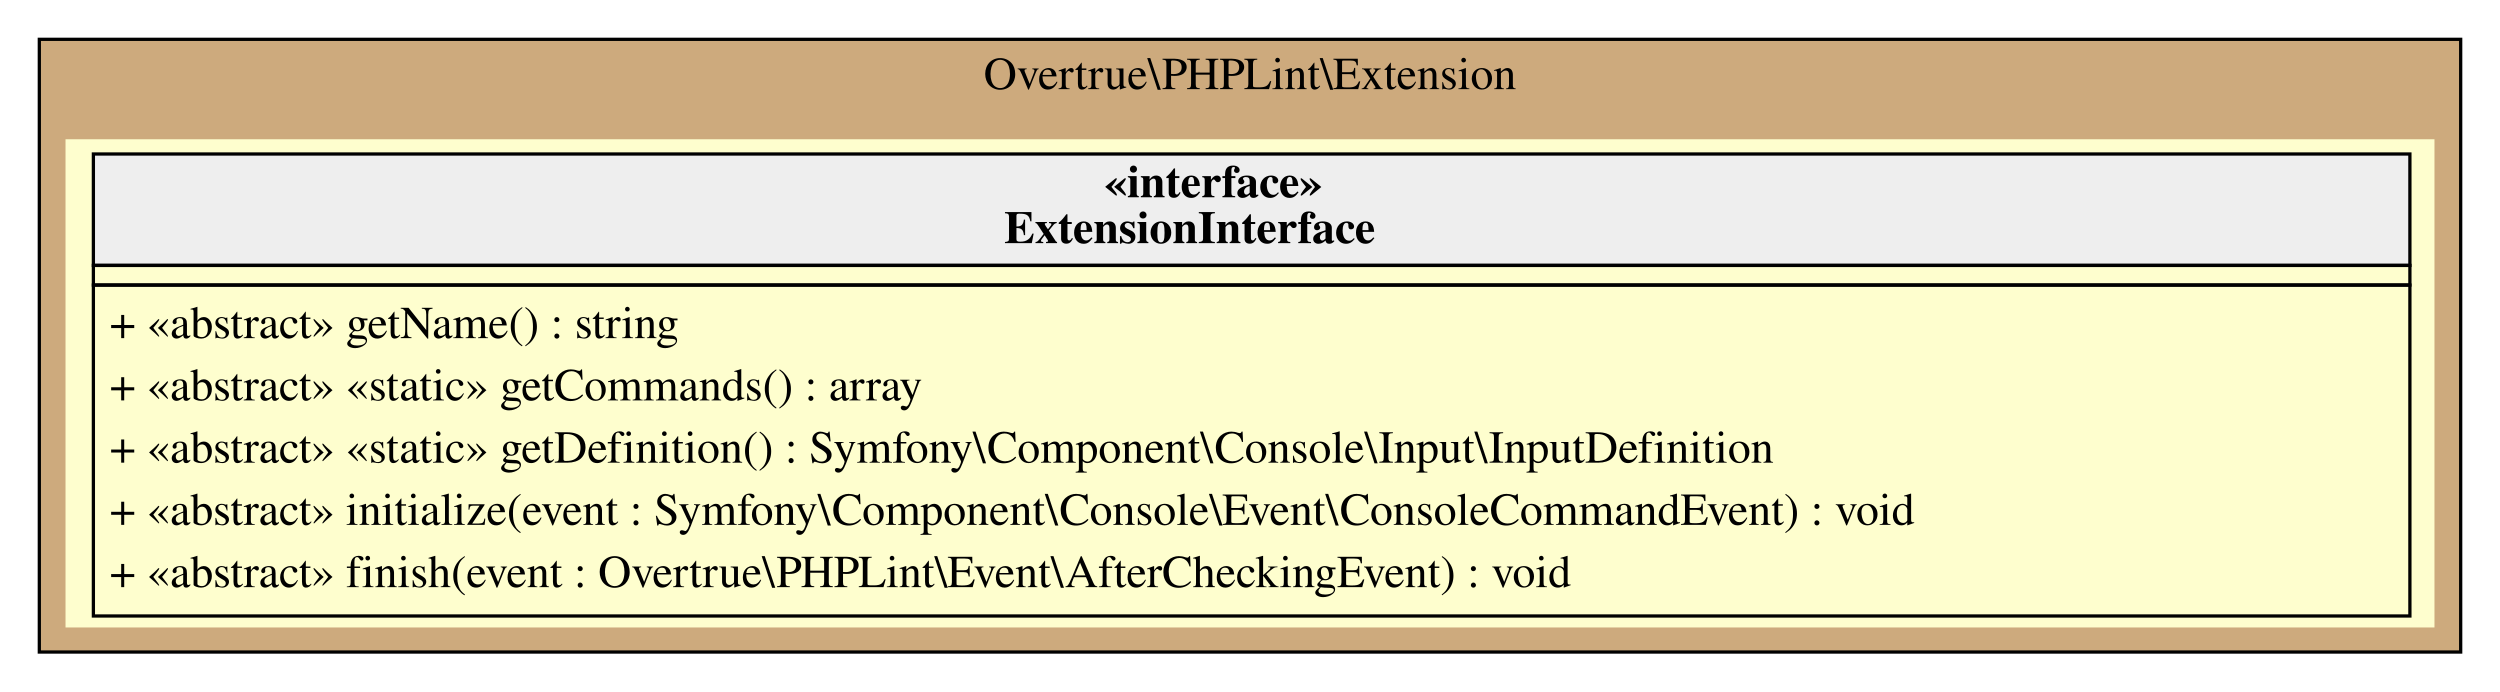
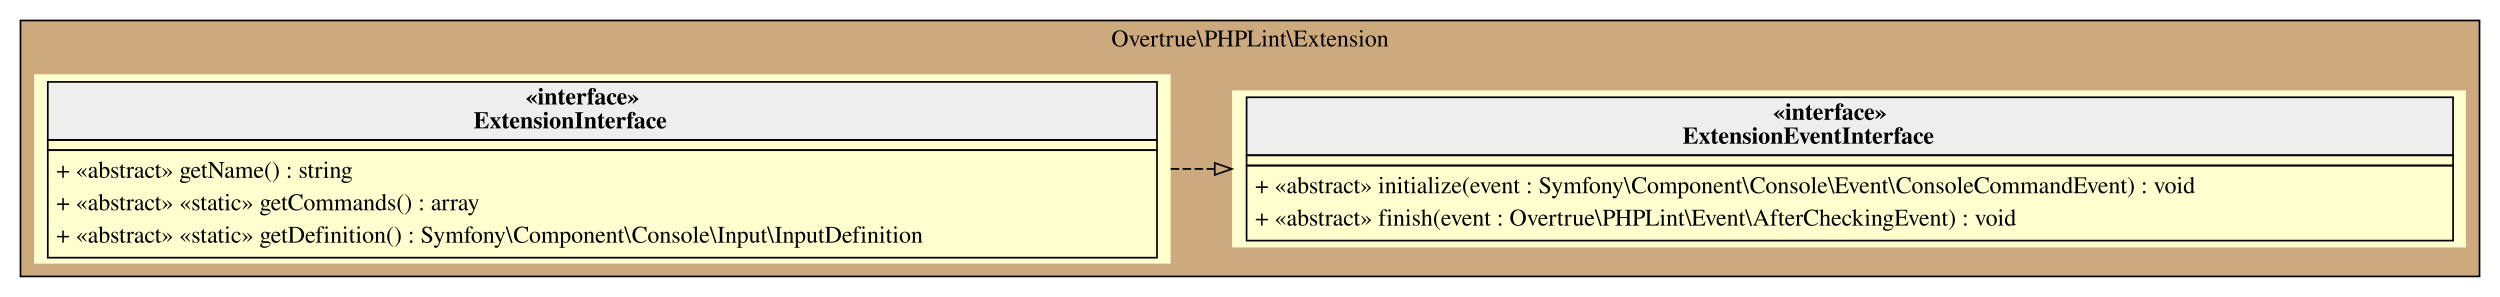
- <svg xmlns="http://www.w3.org/2000/svg" width="763pt" height="211pt" viewBox="0.00 0.00 763.00 211.00">
-   <g id="graph0" class="graph" transform="scale(1 1) rotate(0) translate(4 207)">
+ <svg xmlns="http://www.w3.org/2000/svg" width="1465pt" height="174pt" viewBox="0.00 0.00 1465.00 174.00">
+   <g id="graph0" class="graph" transform="scale(1 1) rotate(0) translate(4 170)">
    <g id="clust1" class="cluster">
-       <polygon fill="#cdaa7d" stroke="black" points="8,-8 8,-195 747,-195 747,-8 8,-8" />
-       <text text-anchor="middle" x="377.5" y="-179.8" font-family="Times,serif" font-size="14.00">Overtrue\PHPLint\Extension</text>
+       <polygon fill="#cdaa7d" stroke="black" points="8,-8 8,-158 1449,-158 1449,-8 8,-8" />
+       <text text-anchor="middle" x="728.5" y="-142.8" font-family="Times,serif" font-size="14.00">Overtrue\PHPLint\Extension</text>
    </g>
    <g id="node1" class="node">
-       <polygon fill="#fefece" stroke="transparent" points="739,-164.5 16,-164.5 16,-15.5 739,-15.5 739,-164.5" />
-       <polygon fill="#eeeeee" stroke="transparent" points="24.5,-126 24.5,-160 731.5,-160 731.5,-126 24.5,-126" />
-       <polygon fill="none" stroke="black" points="24.5,-126 24.5,-160 731.5,-160 731.5,-126 24.5,-126" />
-       <text text-anchor="start" x="333" y="-146.8" font-family="Times,serif" font-weight="bold" font-size="14.00">«interface»</text>
-       <text text-anchor="start" x="302.5" y="-132.8" font-family="Times,serif" font-weight="bold" font-size="14.00">ExtensionInterface</text>
-       <polygon fill="none" stroke="black" points="24.5,-120 24.5,-126 731.5,-126 731.5,-120 24.5,-120" />
-       <polygon fill="none" stroke="black" points="24.5,-19 24.5,-120 731.5,-120 731.5,-19 24.5,-19" />
-       <text text-anchor="start" x="29.5" y="-103.8" font-family="Times,serif" font-size="14.00">+ «abstract» getName() : string</text>
-       <text text-anchor="start" x="29.5" y="-84.8" font-family="Times,serif" font-size="14.00">+ «abstract» «static» getCommands() : array</text>
-       <text text-anchor="start" x="29.5" y="-65.8" font-family="Times,serif" font-size="14.00">+ «abstract» «static» getDefinition() : Symfony\Component\Console\Input\InputDefinition</text>
-       <text text-anchor="start" x="29.5" y="-46.8" font-family="Times,serif" font-size="14.00">+ «abstract» initialize(event : Symfony\Component\Console\Event\ConsoleCommandEvent) : void</text>
-       <text text-anchor="start" x="29.5" y="-27.8" font-family="Times,serif" font-size="14.00">+ «abstract» finish(event : Overtrue\PHPLint\Event\AfterCheckingEvent) : void</text>
+       <polygon fill="#fefece" stroke="transparent" points="682,-126.5 16,-126.5 16,-15.5 682,-15.5 682,-126.5" />
+       <polygon fill="#eeeeee" stroke="transparent" points="24,-88 24,-122 674,-122 674,-88 24,-88" />
+       <polygon fill="none" stroke="black" points="24,-88 24,-122 674,-122 674,-88 24,-88" />
+       <text text-anchor="start" x="304" y="-108.8" font-family="Times,serif" font-weight="bold" font-size="14.00">«interface»</text>
+       <text text-anchor="start" x="273.5" y="-94.8" font-family="Times,serif" font-weight="bold" font-size="14.00">ExtensionInterface</text>
+       <polygon fill="none" stroke="black" points="24,-82 24,-88 674,-88 674,-82 24,-82" />
+       <polygon fill="none" stroke="black" points="24,-19 24,-82 674,-82 674,-19 24,-19" />
+       <text text-anchor="start" x="29" y="-65.8" font-family="Times,serif" font-size="14.00">+ «abstract» getName() : string</text>
+       <text text-anchor="start" x="29" y="-46.8" font-family="Times,serif" font-size="14.00">+ «abstract» «static» getCommands() : array</text>
+       <text text-anchor="start" x="29" y="-27.8" font-family="Times,serif" font-size="14.00">+ «abstract» «static» getDefinition() : Symfony\Component\Console\Input\InputDefinition</text>
+     </g>
+     <g id="node2" class="node">
+       <polygon fill="#fefece" stroke="transparent" points="1441,-117 718,-117 718,-25 1441,-25 1441,-117" />
+       <polygon fill="#eeeeee" stroke="transparent" points="726.5,-79 726.5,-113 1433.5,-113 1433.5,-79 726.5,-79" />
+       <polygon fill="none" stroke="black" points="726.5,-79 726.5,-113 1433.5,-113 1433.5,-79 726.5,-79" />
+       <text text-anchor="start" x="1035" y="-99.8" font-family="Times,serif" font-weight="bold" font-size="14.00">«interface»</text>
+       <text text-anchor="start" x="982" y="-85.8" font-family="Times,serif" font-weight="bold" font-size="14.00">ExtensionEventInterface</text>
+       <polygon fill="none" stroke="black" points="726.5,-73 726.5,-79 1433.5,-79 1433.5,-73 726.5,-73" />
+       <polygon fill="none" stroke="black" points="726.5,-29 726.5,-73 1433.5,-73 1433.5,-29 726.5,-29" />
+       <text text-anchor="start" x="731.5" y="-56.8" font-family="Times,serif" font-size="14.00">+ «abstract» initialize(event : Symfony\Component\Console\Event\ConsoleCommandEvent) : void</text>
+       <text text-anchor="start" x="731.5" y="-37.8" font-family="Times,serif" font-size="14.00">+ «abstract» finish(event : Overtrue\PHPLint\Event\AfterCheckingEvent) : void</text>
+     </g>
+     <g id="edge1" class="edge">
+       <path fill="none" stroke="black" stroke-dasharray="5,2" d="M682.01,-71C690.57,-71 699.16,-71 707.76,-71" />
+       <polygon fill="none" stroke="black" points="707.85,-74.5 717.85,-71 707.85,-67.5 707.85,-74.5" />
    </g>
  </g>
</svg>
